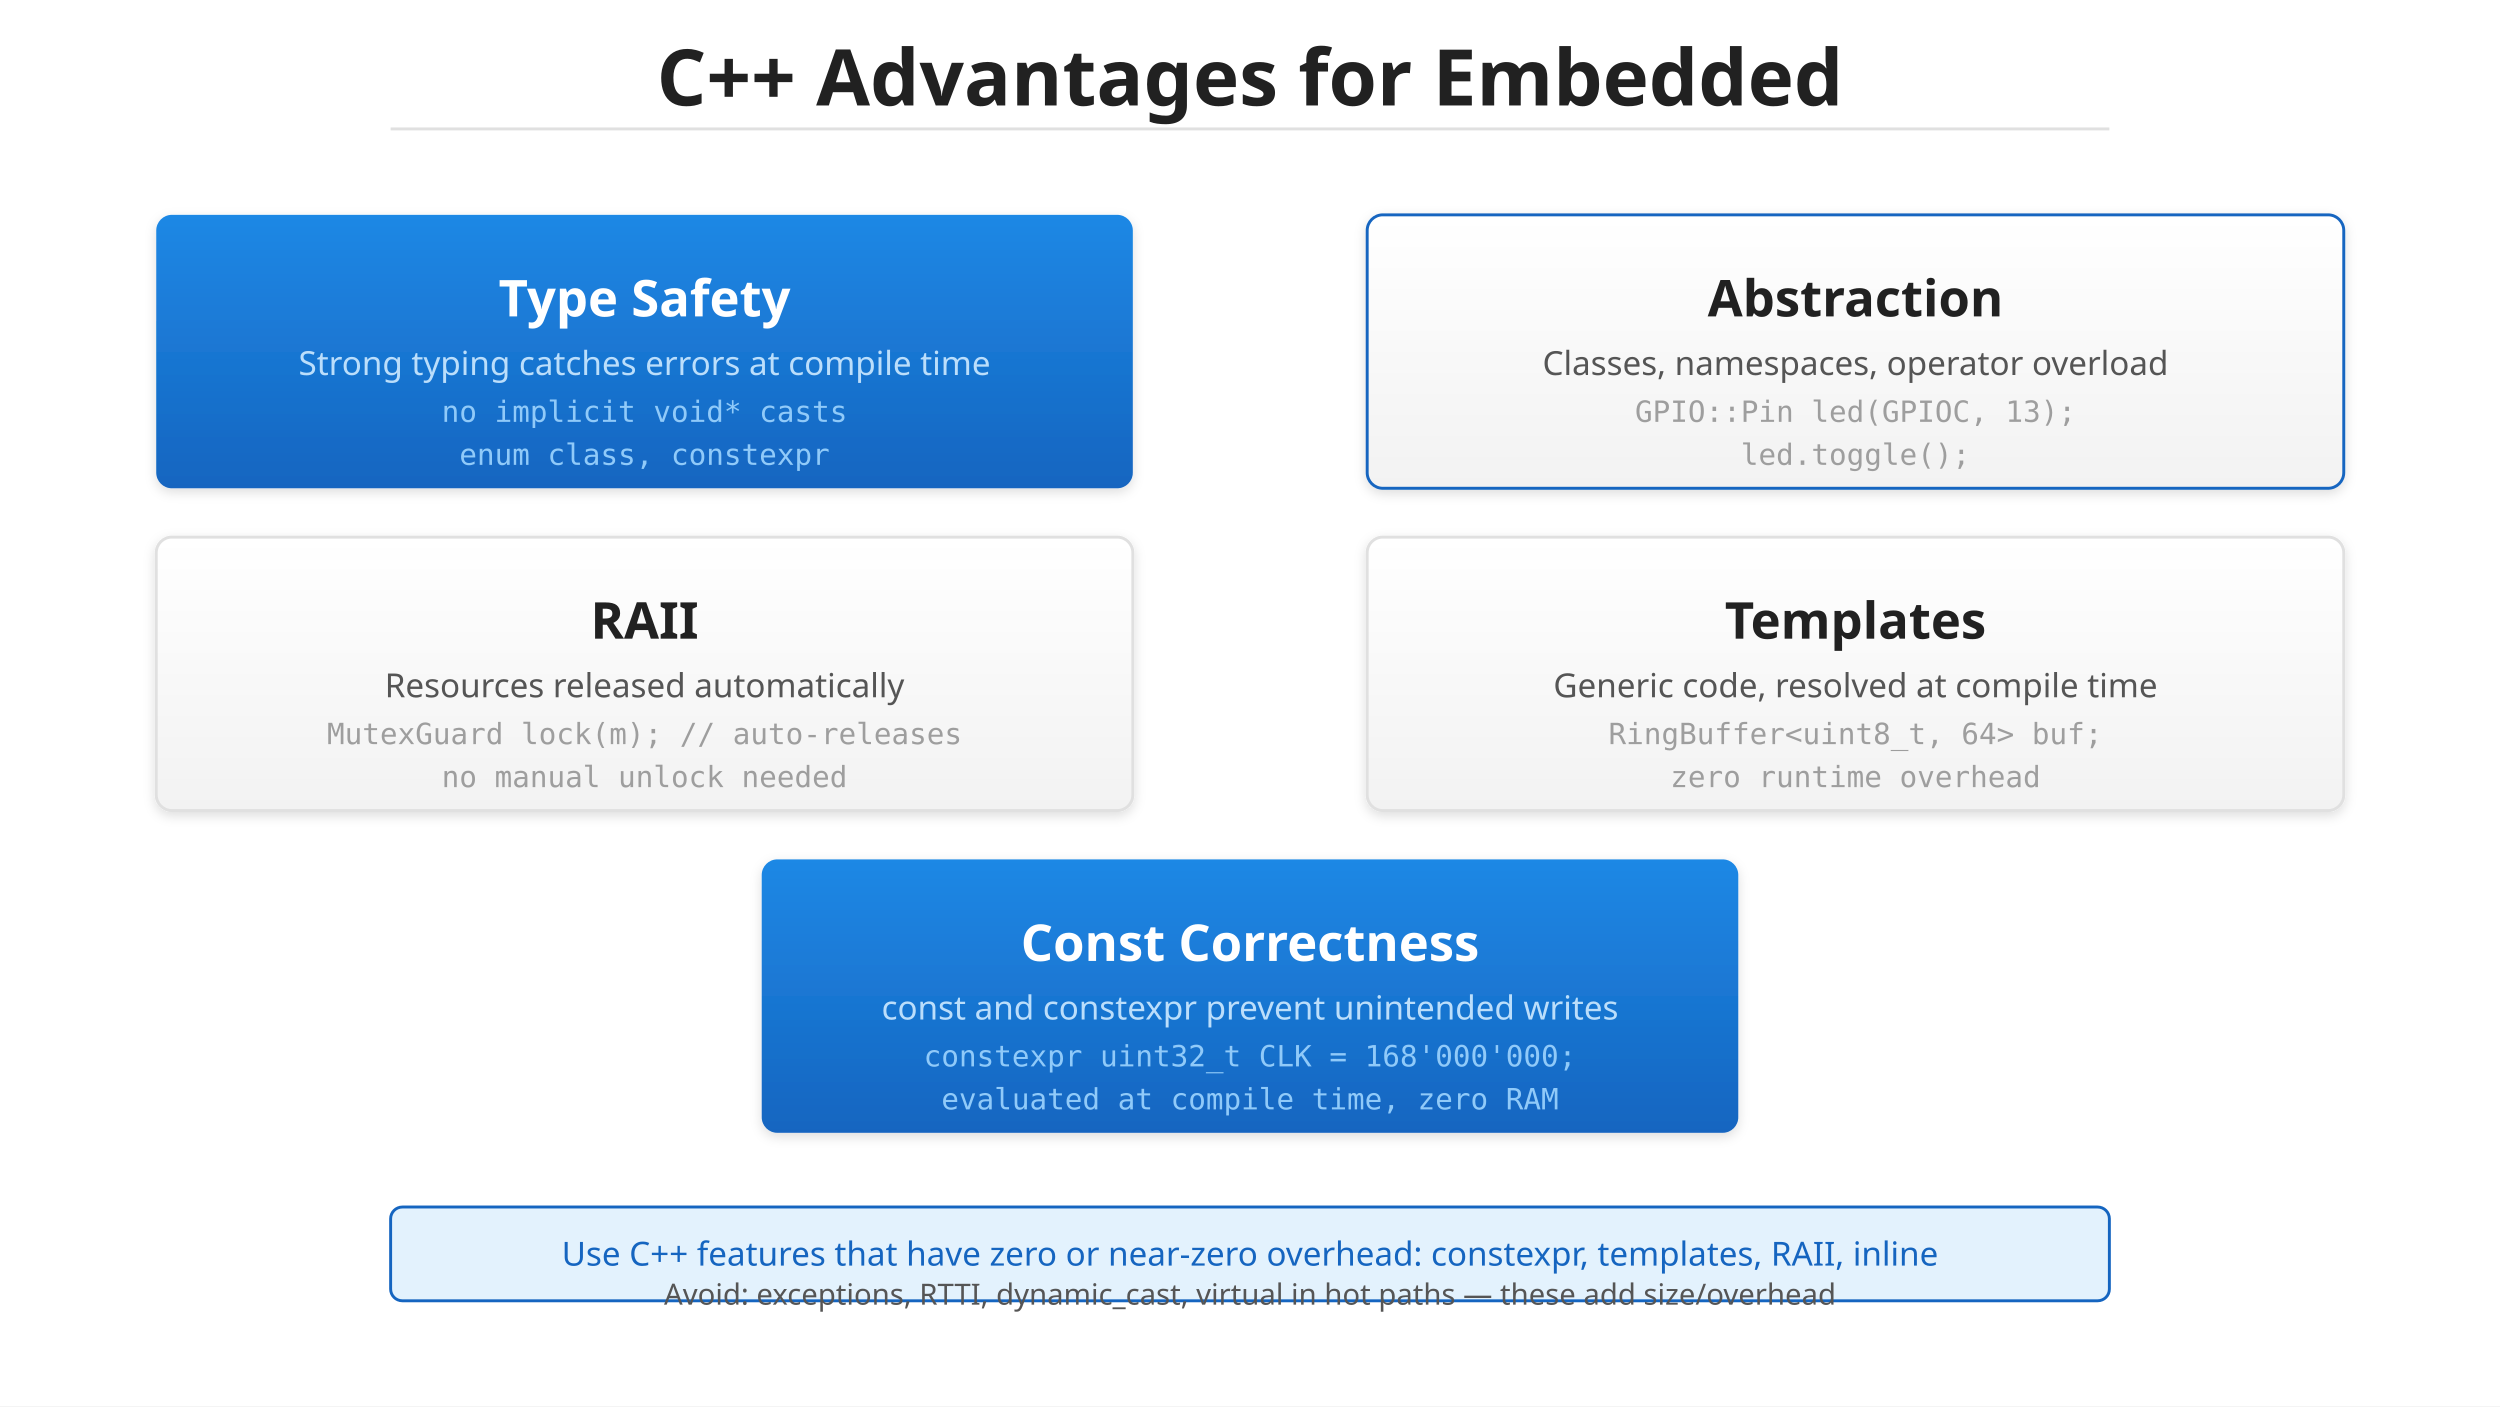
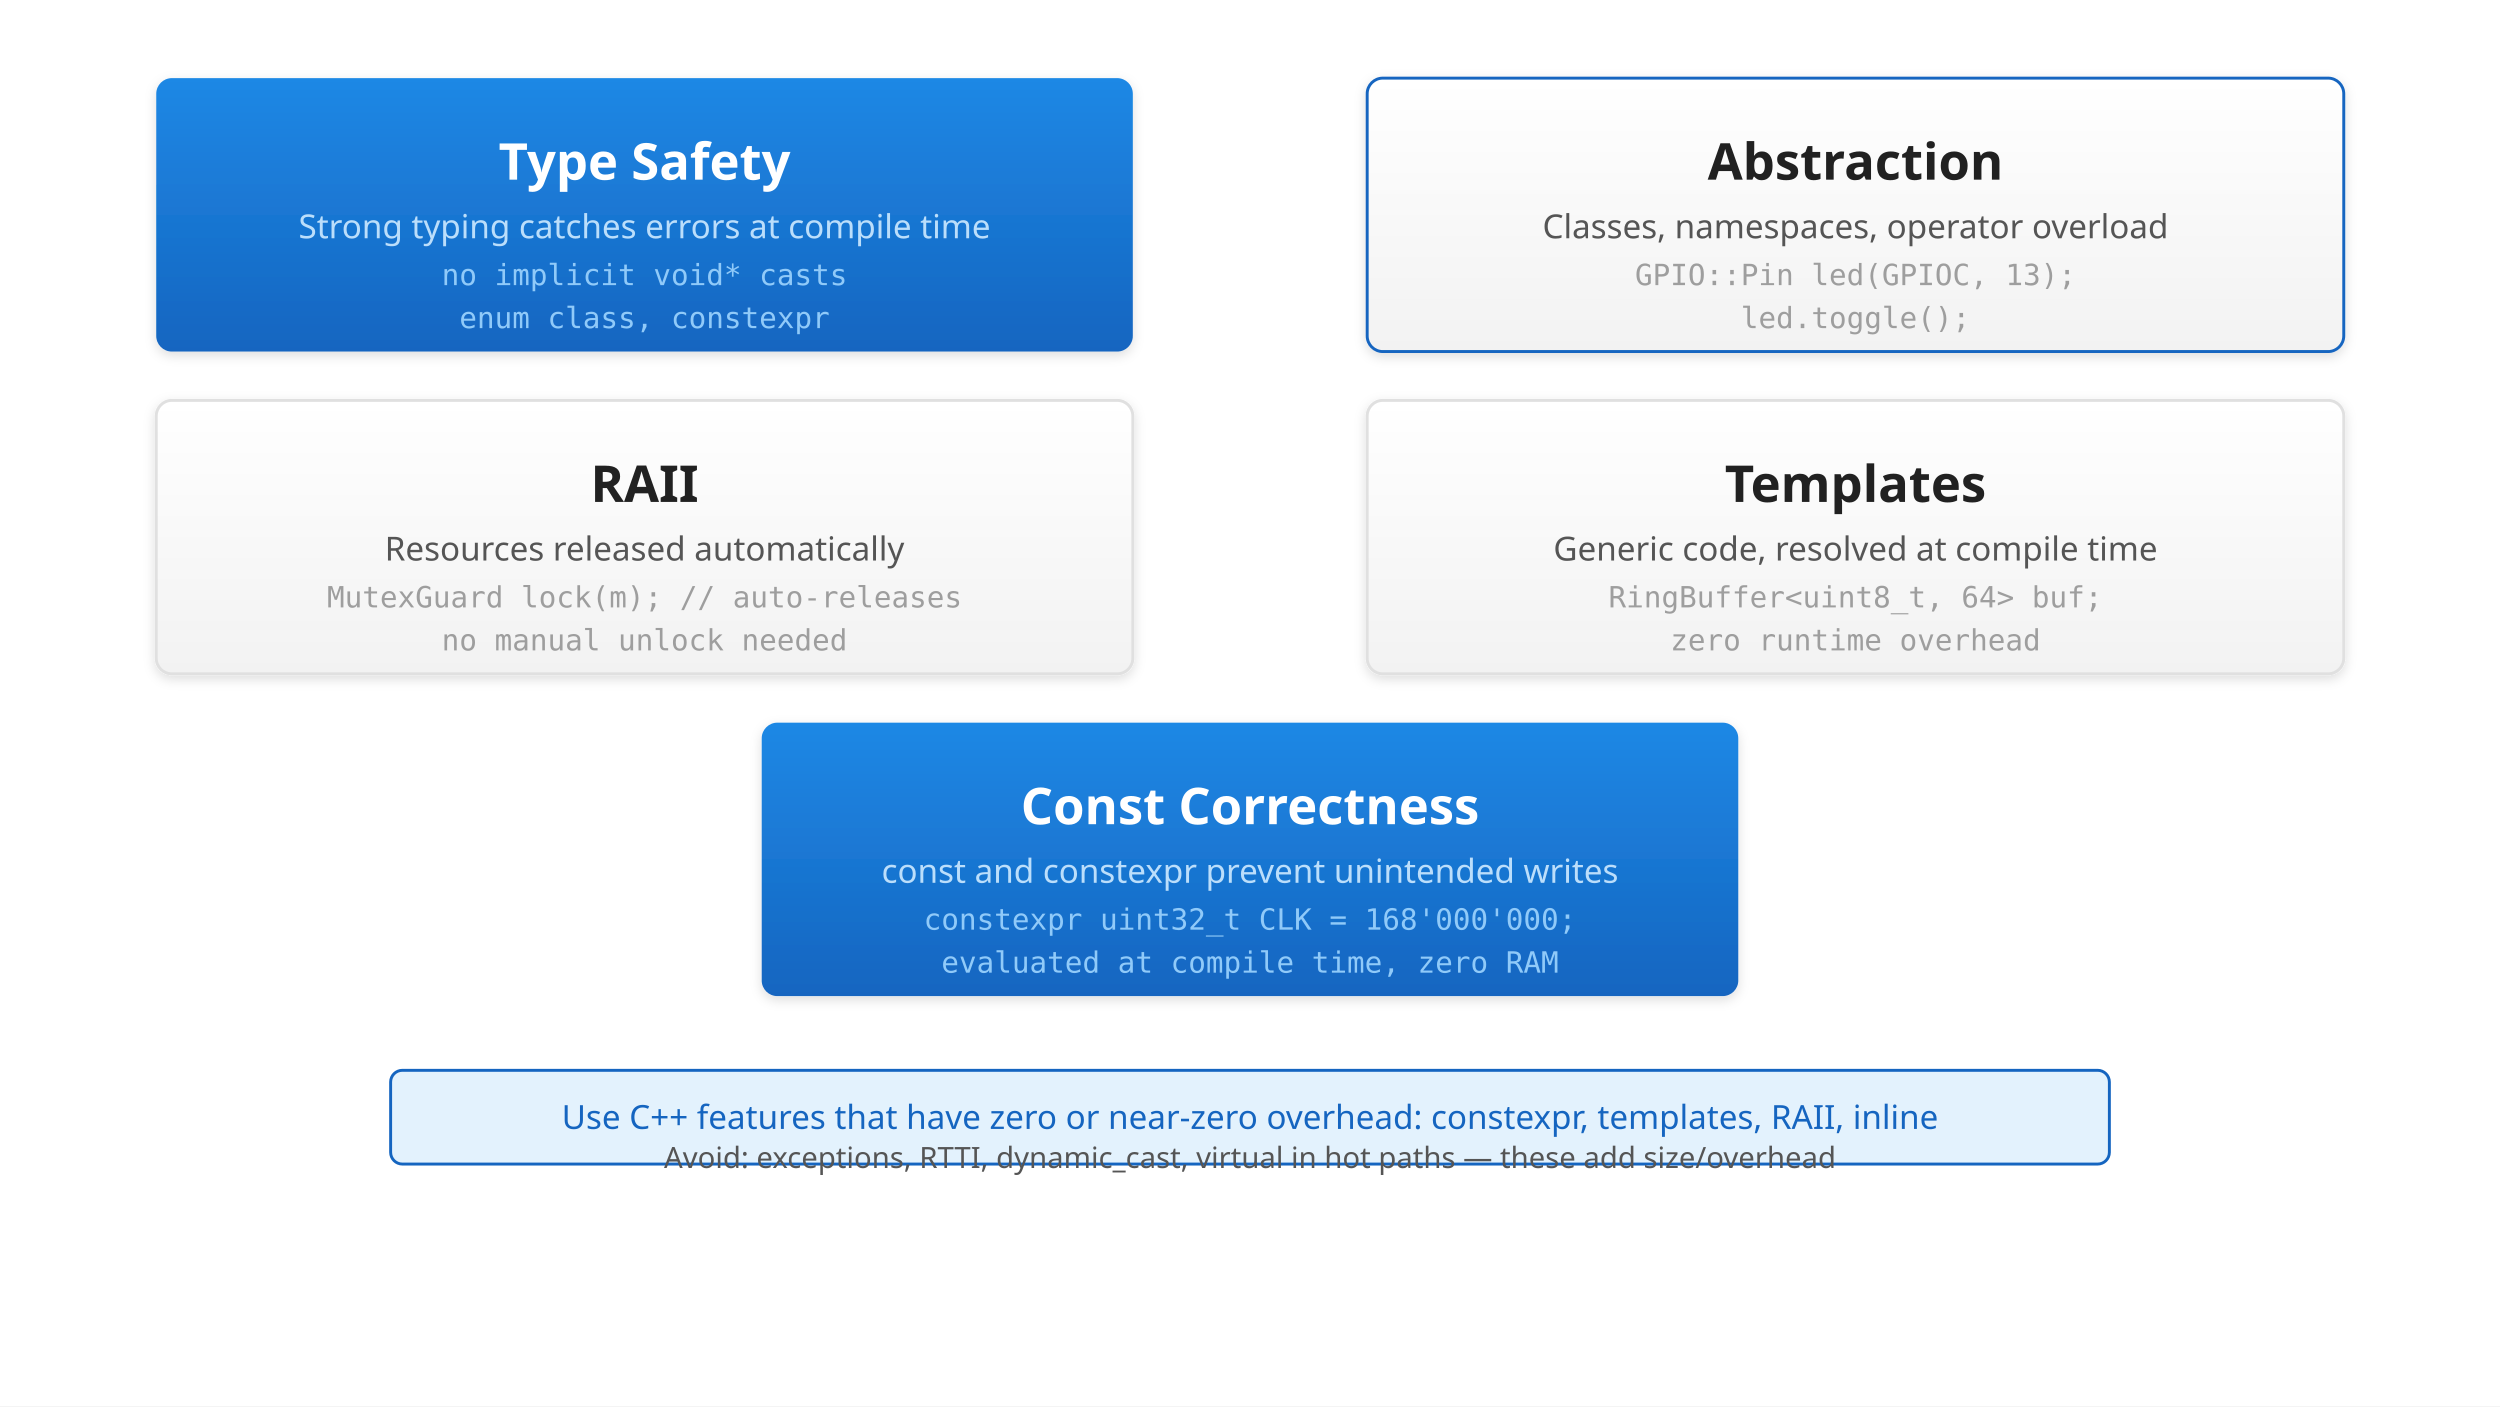
<svg xmlns="http://www.w3.org/2000/svg" viewBox="0 0 1280 720">
  <defs>
    <linearGradient id="grad-accent" x1="0" y1="0" x2="0" y2="1">
      <stop offset="0%" stop-color="#1e88e5" />
      <stop offset="100%" stop-color="#1565c0" />
    </linearGradient>
    <linearGradient id="grad-surface" x1="0" y1="0" x2="0" y2="1">
      <stop offset="0%" stop-color="#ffffff" />
      <stop offset="100%" stop-color="#f2f2f2" />
    </linearGradient>
    <filter id="shadow" x="-4%" y="-8%" width="108%" height="124%">
      <feDropShadow dx="0" dy="2" stdDeviation="3" flood-color="#00000022" />
    </filter>
    <marker id="arrow" markerWidth="10" markerHeight="10" refX="9" refY="5" orient="auto">
      <path d="M1,2 L9,5 L1,8 Z" fill="#555555" />
    </marker>
    <marker id="arrow-accent" markerWidth="10" markerHeight="10" refX="9" refY="5" orient="auto">
      <path d="M1,2 L9,5 L1,8 Z" fill="#1565c0" />
    </marker>
    <marker id="arrow-white" markerWidth="10" markerHeight="10" refX="9" refY="5" orient="auto">
      <path d="M1,2 L9,5 L1,8 Z" fill="#ffffff" />
    </marker>
  </defs>
  <rect width="1280" height="720" fill="#ffffff" />
-   <text x="640" y="54" text-anchor="middle" font-family="sans-serif" font-size="40" font-weight="bold" fill="#212121">C++ Advantages for Embedded</text>
-   <line x1="200" y1="66" x2="1080" y2="66" stroke="#e0e0e0" stroke-width="1.5" />
-   <rect x="80" y="110" width="500" height="140" rx="8" fill="url(#grad-accent)" filter="url(#shadow)" />
-   <text x="330" y="162" text-anchor="middle" font-family="sans-serif" font-size="26" font-weight="bold" fill="#ffffff">Type Safety</text>
-   <text x="330" y="192" text-anchor="middle" font-family="sans-serif" font-size="17" fill="#bbdefb">Strong typing catches errors at compile time</text>
-   <text x="330" y="216" text-anchor="middle" font-family="monospace" font-size="15" fill="#90caf9">no implicit void* casts</text>
-   <text x="330" y="238" text-anchor="middle" font-family="monospace" font-size="15" fill="#90caf9">enum class, constexpr</text>
-   <rect x="700" y="110" width="500" height="140" rx="8" fill="url(#grad-surface)" stroke="#1565c0" stroke-width="1.5" filter="url(#shadow)" />
-   <text x="950" y="162" text-anchor="middle" font-family="sans-serif" font-size="26" font-weight="bold" fill="#212121">Abstraction</text>
-   <text x="950" y="192" text-anchor="middle" font-family="sans-serif" font-size="17" fill="#555555">Classes, namespaces, operator overload</text>
-   <text x="950" y="216" text-anchor="middle" font-family="monospace" font-size="15" fill="#9e9e9e">GPIO::Pin led(GPIOC, 13);</text>
-   <text x="950" y="238" text-anchor="middle" font-family="monospace" font-size="15" fill="#9e9e9e">led.toggle();</text>
-   <rect x="80" y="275" width="500" height="140" rx="8" fill="url(#grad-surface)" stroke="#e0e0e0" stroke-width="1.5" filter="url(#shadow)" />
-   <text x="330" y="327" text-anchor="middle" font-family="sans-serif" font-size="26" font-weight="bold" fill="#212121">RAII</text>
-   <text x="330" y="357" text-anchor="middle" font-family="sans-serif" font-size="17" fill="#555555">Resources released automatically</text>
-   <text x="330" y="381" text-anchor="middle" font-family="monospace" font-size="15" fill="#9e9e9e">MutexGuard lock(m); // auto-releases</text>
-   <text x="330" y="403" text-anchor="middle" font-family="monospace" font-size="15" fill="#9e9e9e">no manual unlock needed</text>
-   <rect x="700" y="275" width="500" height="140" rx="8" fill="url(#grad-surface)" stroke="#e0e0e0" stroke-width="1.5" filter="url(#shadow)" />
-   <text x="950" y="327" text-anchor="middle" font-family="sans-serif" font-size="26" font-weight="bold" fill="#212121">Templates</text>
-   <text x="950" y="357" text-anchor="middle" font-family="sans-serif" font-size="17" fill="#555555">Generic code, resolved at compile time</text>
-   <text x="950" y="381" text-anchor="middle" font-family="monospace" font-size="15" fill="#9e9e9e">RingBuffer&lt;uint8_t, 64&gt; buf;</text>
-   <text x="950" y="403" text-anchor="middle" font-family="monospace" font-size="15" fill="#9e9e9e">zero runtime overhead</text>
-   <rect x="390" y="440" width="500" height="140" rx="8" fill="url(#grad-accent)" filter="url(#shadow)" />
-   <text x="640" y="492" text-anchor="middle" font-family="sans-serif" font-size="26" font-weight="bold" fill="#ffffff">Const Correctness</text>
-   <text x="640" y="522" text-anchor="middle" font-family="sans-serif" font-size="17" fill="#bbdefb">const and constexpr prevent unintended writes</text>
-   <text x="640" y="546" text-anchor="middle" font-family="monospace" font-size="15" fill="#90caf9">constexpr uint32_t CLK = 168'000'000;</text>
-   <text x="640" y="568" text-anchor="middle" font-family="monospace" font-size="15" fill="#90caf9">evaluated at compile time, zero RAM</text>
-   <rect x="200" y="618" width="880" height="48" rx="6" fill="#e3f2fd" stroke="#1565c0" stroke-width="1.5" />
-   <text x="640" y="648" text-anchor="middle" font-family="sans-serif" font-size="17" fill="#1565c0">Use C++ features that have zero or near-zero overhead: constexpr, templates, RAII, inline</text>
-   <text x="640" y="668" text-anchor="middle" font-family="sans-serif" font-size="15" fill="#555555">Avoid: exceptions, RTTI, dynamic_cast, virtual in hot paths — these add size/overhead</text>
+   <rect x="80" y="40" width="500" height="140" rx="8" fill="url(#grad-accent)" filter="url(#shadow)" />
+   <text x="330" y="92" text-anchor="middle" font-family="sans-serif" font-size="26" font-weight="bold" fill="#ffffff">Type Safety</text>
+   <text x="330" y="122" text-anchor="middle" font-family="sans-serif" font-size="17" fill="#bbdefb">Strong typing catches errors at compile time</text>
+   <text x="330" y="146" text-anchor="middle" font-family="monospace" font-size="15" fill="#90caf9">no implicit void* casts</text>
+   <text x="330" y="168" text-anchor="middle" font-family="monospace" font-size="15" fill="#90caf9">enum class, constexpr</text>
+   <rect x="700" y="40" width="500" height="140" rx="8" fill="url(#grad-surface)" stroke="#1565c0" stroke-width="1.5" filter="url(#shadow)" />
+   <text x="950" y="92" text-anchor="middle" font-family="sans-serif" font-size="26" font-weight="bold" fill="#212121">Abstraction</text>
+   <text x="950" y="122" text-anchor="middle" font-family="sans-serif" font-size="17" fill="#555555">Classes, namespaces, operator overload</text>
+   <text x="950" y="146" text-anchor="middle" font-family="monospace" font-size="15" fill="#9e9e9e">GPIO::Pin led(GPIOC, 13);</text>
+   <text x="950" y="168" text-anchor="middle" font-family="monospace" font-size="15" fill="#9e9e9e">led.toggle();</text>
+   <rect x="80" y="205" width="500" height="140" rx="8" fill="url(#grad-surface)" stroke="#e0e0e0" stroke-width="1.5" filter="url(#shadow)" />
+   <text x="330" y="257" text-anchor="middle" font-family="sans-serif" font-size="26" font-weight="bold" fill="#212121">RAII</text>
+   <text x="330" y="287" text-anchor="middle" font-family="sans-serif" font-size="17" fill="#555555">Resources released automatically</text>
+   <text x="330" y="311" text-anchor="middle" font-family="monospace" font-size="15" fill="#9e9e9e">MutexGuard lock(m); // auto-releases</text>
+   <text x="330" y="333" text-anchor="middle" font-family="monospace" font-size="15" fill="#9e9e9e">no manual unlock needed</text>
+   <rect x="700" y="205" width="500" height="140" rx="8" fill="url(#grad-surface)" stroke="#e0e0e0" stroke-width="1.5" filter="url(#shadow)" />
+   <text x="950" y="257" text-anchor="middle" font-family="sans-serif" font-size="26" font-weight="bold" fill="#212121">Templates</text>
+   <text x="950" y="287" text-anchor="middle" font-family="sans-serif" font-size="17" fill="#555555">Generic code, resolved at compile time</text>
+   <text x="950" y="311" text-anchor="middle" font-family="monospace" font-size="15" fill="#9e9e9e">RingBuffer&lt;uint8_t, 64&gt; buf;</text>
+   <text x="950" y="333" text-anchor="middle" font-family="monospace" font-size="15" fill="#9e9e9e">zero runtime overhead</text>
+   <rect x="390" y="370" width="500" height="140" rx="8" fill="url(#grad-accent)" filter="url(#shadow)" />
+   <text x="640" y="422" text-anchor="middle" font-family="sans-serif" font-size="26" font-weight="bold" fill="#ffffff">Const Correctness</text>
+   <text x="640" y="452" text-anchor="middle" font-family="sans-serif" font-size="17" fill="#bbdefb">const and constexpr prevent unintended writes</text>
+   <text x="640" y="476" text-anchor="middle" font-family="monospace" font-size="15" fill="#90caf9">constexpr uint32_t CLK = 168'000'000;</text>
+   <text x="640" y="498" text-anchor="middle" font-family="monospace" font-size="15" fill="#90caf9">evaluated at compile time, zero RAM</text>
+   <rect x="200" y="548" width="880" height="48" rx="6" fill="#e3f2fd" stroke="#1565c0" stroke-width="1.5" />
+   <text x="640" y="578" text-anchor="middle" font-family="sans-serif" font-size="17" fill="#1565c0">Use C++ features that have zero or near-zero overhead: constexpr, templates, RAII, inline</text>
+   <text x="640" y="598" text-anchor="middle" font-family="sans-serif" font-size="15" fill="#555555">Avoid: exceptions, RTTI, dynamic_cast, virtual in hot paths — these add size/overhead</text>
</svg>
